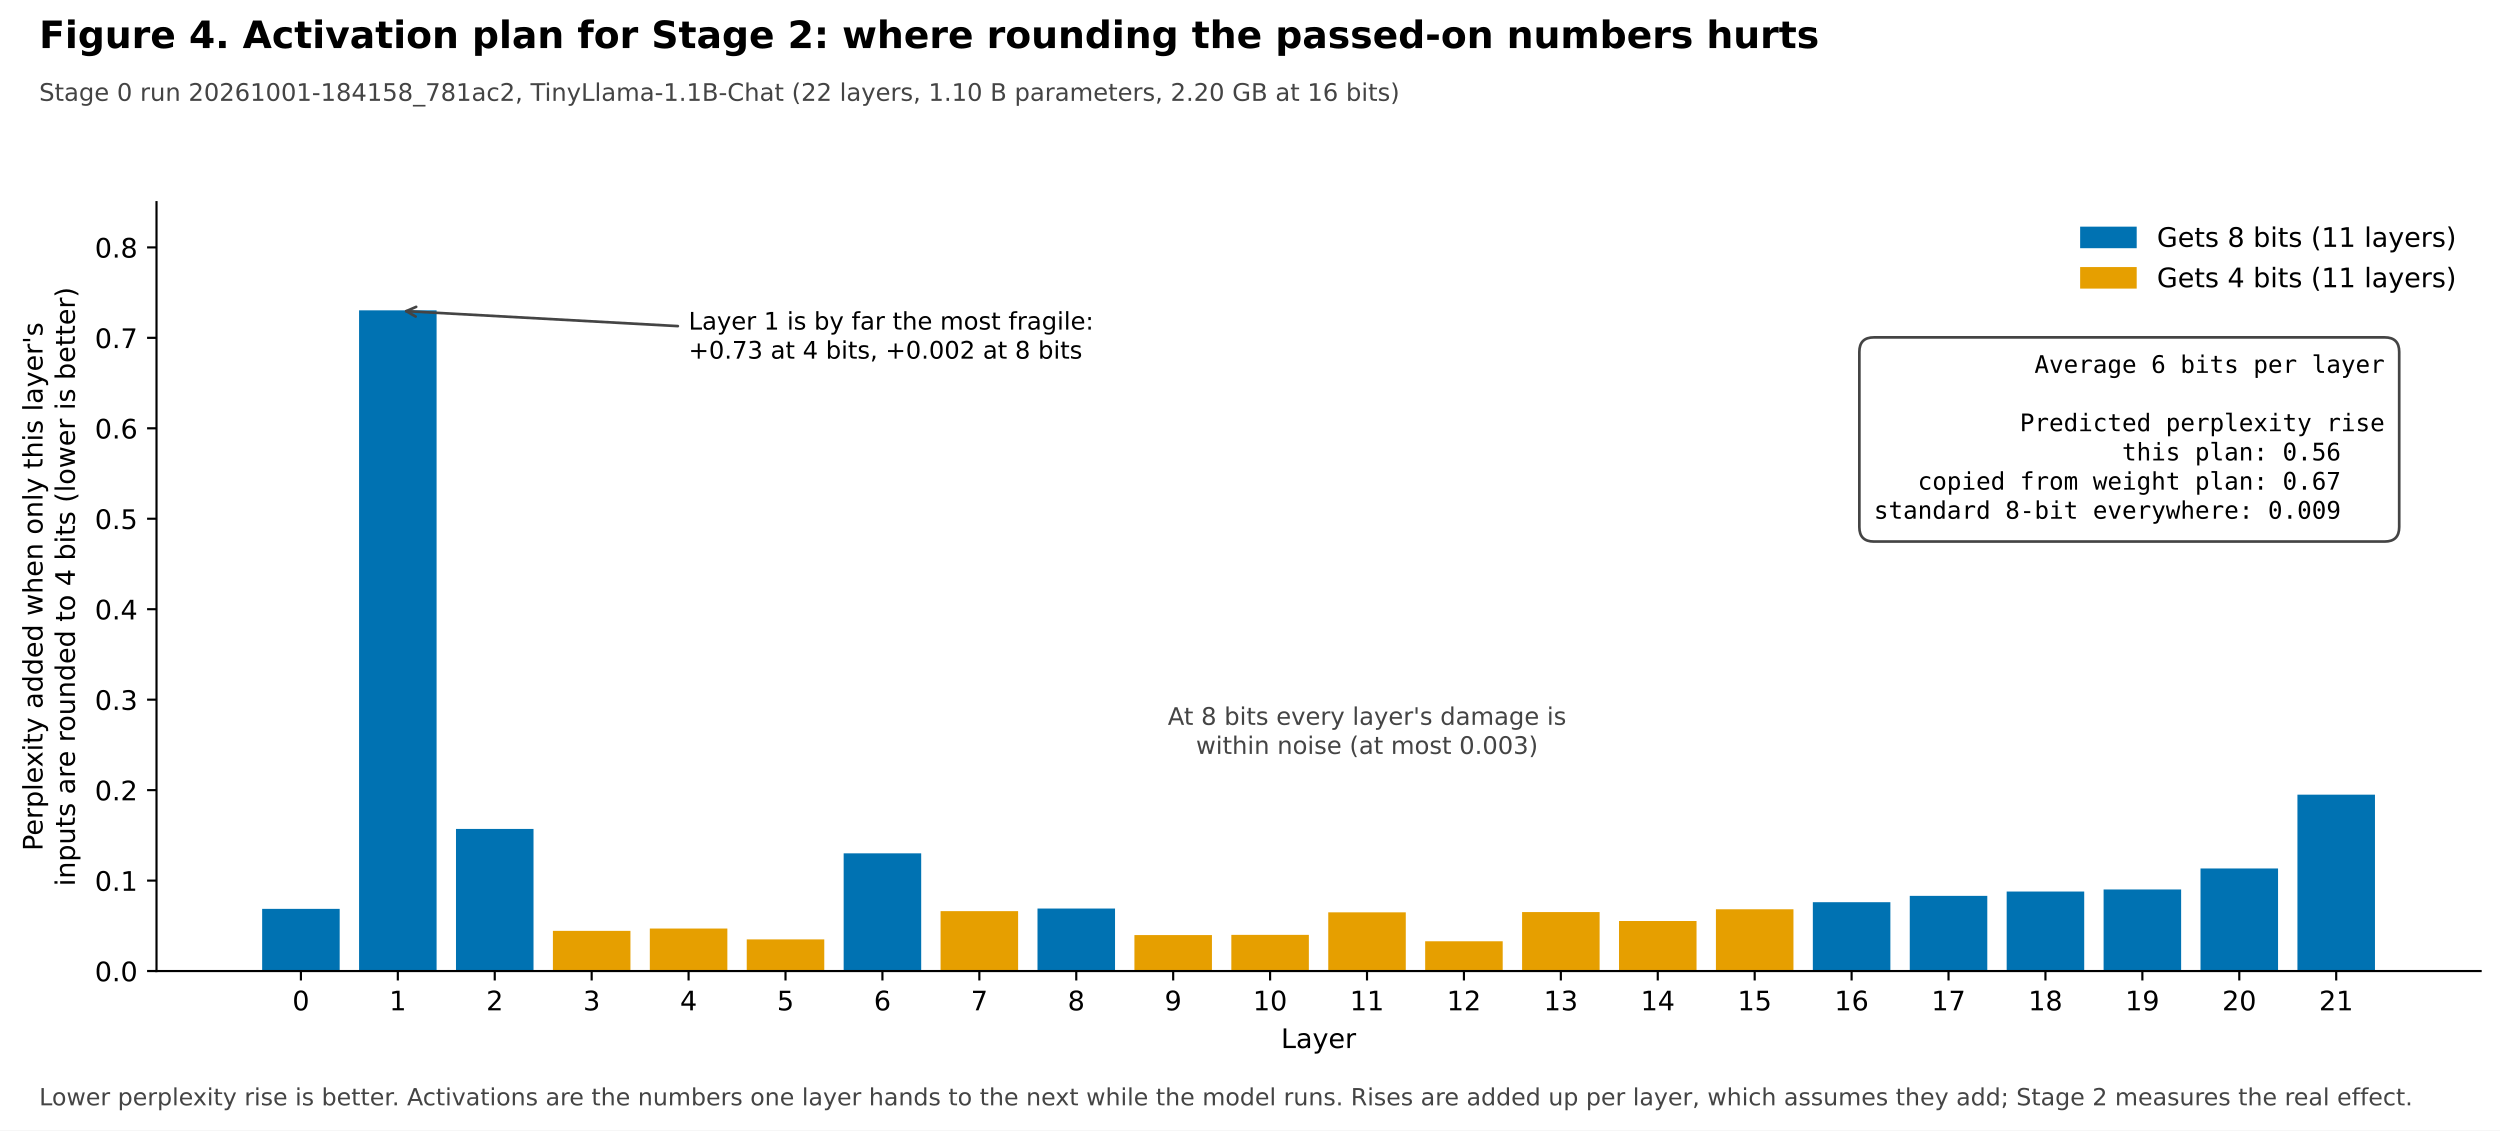
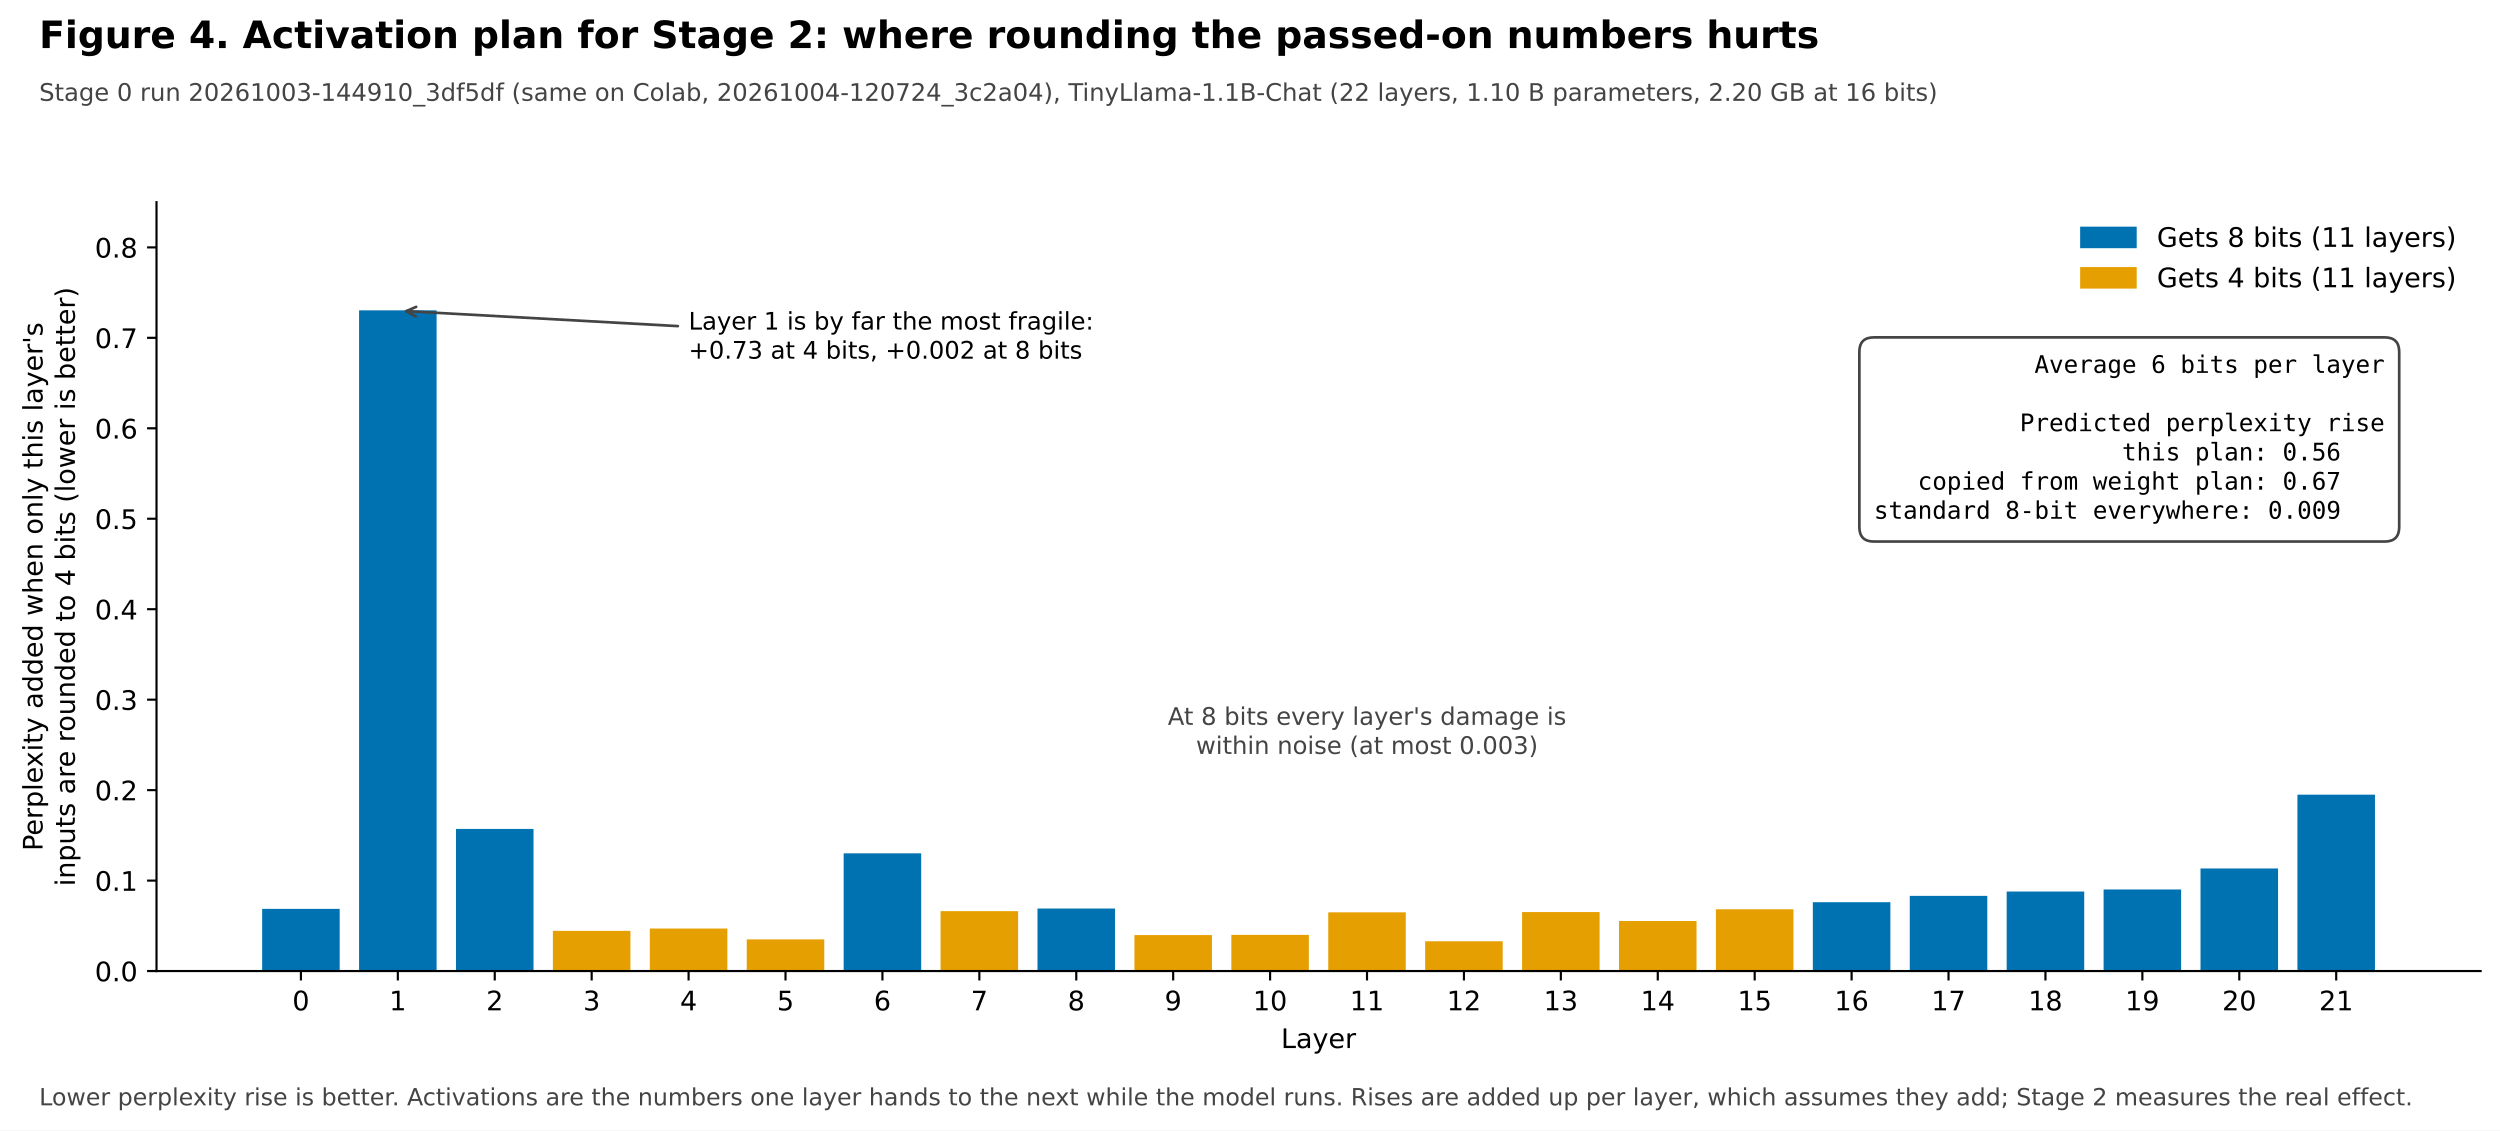
<svg xmlns="http://www.w3.org/2000/svg" xmlns:xlink="http://www.w3.org/1999/xlink" width="928.22pt" height="419.714pt" viewBox="0 0 928.22 419.714" version="1.1">
  <defs>
    <style type="text/css">*{stroke-linejoin: round; stroke-linecap: butt}</style>
  </defs>
  <g id="figure_1">
    <g id="patch_1">
      <path d="M 0 419.714  L 928.22 419.714  L 928.22 0  L 0 0  z " style="fill: #ffffff" />
    </g>
    <g id="axes_1">
      <g id="patch_2">
        <path d="M 58.109 360.536  L 921.02 360.536  L 921.02 75.056  L 58.109 75.056  z " style="fill: #ffffff" />
      </g>
      <g id="patch_3">
-         <path d="M 97.332 360.536  L 126.12 360.536  L 126.12 337.462  L 97.332 337.462  z " clip-path="url(#p503b29a764)" style="fill: #0072b2" />
+         <path d="M 97.332 360.536  L 126.12 360.536  L 126.12 337.462  L 97.332 337.462  z " clip-path="url(#pa040297903)" style="fill: #0072b2" />
      </g>
      <g id="patch_4">
-         <path d="M 133.316 360.536  L 162.104 360.536  L 162.104 115.225  L 133.316 115.225  z " clip-path="url(#p503b29a764)" style="fill: #0072b2" />
+         <path d="M 133.316 360.536  L 162.104 360.536  L 162.104 115.225  L 133.316 115.225  z " clip-path="url(#pa040297903)" style="fill: #0072b2" />
      </g>
      <g id="patch_5">
-         <path d="M 169.301 360.536  L 198.089 360.536  L 198.089 307.773  L 169.301 307.773  z " clip-path="url(#p503b29a764)" style="fill: #0072b2" />
+         <path d="M 169.301 360.536  L 198.089 360.536  L 198.089 307.773  L 169.301 307.773  z " clip-path="url(#pa040297903)" style="fill: #0072b2" />
      </g>
      <g id="patch_6">
-         <path d="M 205.286 360.536  L 234.073 360.536  L 234.073 345.624  L 205.286 345.624  z " clip-path="url(#p503b29a764)" style="fill: #e69f00" />
+         <path d="M 205.286 360.536  L 234.073 360.536  L 234.073 345.624  L 205.286 345.624  z " clip-path="url(#pa040297903)" style="fill: #e69f00" />
      </g>
      <g id="patch_7">
-         <path d="M 241.27 360.536  L 270.058 360.536  L 270.058 344.751  L 241.27 344.751  z " clip-path="url(#p503b29a764)" style="fill: #e69f00" />
+         <path d="M 241.27 360.536  L 270.058 360.536  L 270.058 344.751  L 241.27 344.751  z " clip-path="url(#pa040297903)" style="fill: #e69f00" />
      </g>
      <g id="patch_8">
-         <path d="M 277.255 360.536  L 306.043 360.536  L 306.043 348.781  L 277.255 348.781  z " clip-path="url(#p503b29a764)" style="fill: #e69f00" />
+         <path d="M 277.255 360.536  L 306.043 360.536  L 306.043 348.781  L 277.255 348.781  z " clip-path="url(#pa040297903)" style="fill: #e69f00" />
      </g>
      <g id="patch_9">
-         <path d="M 313.24 360.536  L 342.027 360.536  L 342.027 316.841  L 313.24 316.841  z " clip-path="url(#p503b29a764)" style="fill: #0072b2" />
+         <path d="M 313.24 360.536  L 342.027 360.536  L 342.027 316.841  L 313.24 316.841  z " clip-path="url(#pa040297903)" style="fill: #0072b2" />
      </g>
      <g id="patch_10">
-         <path d="M 349.224 360.536  L 378.012 360.536  L 378.012 338.302  L 349.224 338.302  z " clip-path="url(#p503b29a764)" style="fill: #e69f00" />
+         <path d="M 349.224 360.536  L 378.012 360.536  L 378.012 338.302  L 349.224 338.302  z " clip-path="url(#pa040297903)" style="fill: #e69f00" />
      </g>
      <g id="patch_11">
-         <path d="M 385.209 360.536  L 413.997 360.536  L 413.997 337.328  L 385.209 337.328  z " clip-path="url(#p503b29a764)" style="fill: #0072b2" />
+         <path d="M 385.209 360.536  L 413.997 360.536  L 413.997 337.328  L 385.209 337.328  z " clip-path="url(#pa040297903)" style="fill: #0072b2" />
      </g>
      <g id="patch_12">
-         <path d="M 421.194 360.536  L 449.981 360.536  L 449.981 347.169  L 421.194 347.169  z " clip-path="url(#p503b29a764)" style="fill: #e69f00" />
+         <path d="M 421.194 360.536  L 449.981 360.536  L 449.981 347.169  L 421.194 347.169  z " clip-path="url(#pa040297903)" style="fill: #e69f00" />
      </g>
      <g id="patch_13">
-         <path d="M 457.178 360.536  L 485.966 360.536  L 485.966 347.102  L 457.178 347.102  z " clip-path="url(#p503b29a764)" style="fill: #e69f00" />
+         <path d="M 457.178 360.536  L 485.966 360.536  L 485.966 347.102  L 457.178 347.102  z " clip-path="url(#pa040297903)" style="fill: #e69f00" />
      </g>
      <g id="patch_14">
-         <path d="M 493.163 360.536  L 521.95 360.536  L 521.95 338.739  L 493.163 338.739  z " clip-path="url(#p503b29a764)" style="fill: #e69f00" />
+         <path d="M 493.163 360.536  L 521.95 360.536  L 521.95 338.739  L 493.163 338.739  z " clip-path="url(#pa040297903)" style="fill: #e69f00" />
      </g>
      <g id="patch_15">
-         <path d="M 529.147 360.536  L 557.935 360.536  L 557.935 349.486  L 529.147 349.486  z " clip-path="url(#p503b29a764)" style="fill: #e69f00" />
+         <path d="M 529.147 360.536  L 557.935 360.536  L 557.935 349.486  L 529.147 349.486  z " clip-path="url(#pa040297903)" style="fill: #e69f00" />
      </g>
      <g id="patch_16">
-         <path d="M 565.132 360.536  L 593.92 360.536  L 593.92 338.638  L 565.132 338.638  z " clip-path="url(#p503b29a764)" style="fill: #e69f00" />
+         <path d="M 565.132 360.536  L 593.92 360.536  L 593.92 338.638  L 565.132 338.638  z " clip-path="url(#pa040297903)" style="fill: #e69f00" />
      </g>
      <g id="patch_17">
-         <path d="M 601.117 360.536  L 629.904 360.536  L 629.904 341.963  L 601.117 341.963  z " clip-path="url(#p503b29a764)" style="fill: #e69f00" />
+         <path d="M 601.117 360.536  L 629.904 360.536  L 629.904 341.963  L 601.117 341.963  z " clip-path="url(#pa040297903)" style="fill: #e69f00" />
      </g>
      <g id="patch_18">
-         <path d="M 637.101 360.536  L 665.889 360.536  L 665.889 337.597  L 637.101 337.597  z " clip-path="url(#p503b29a764)" style="fill: #e69f00" />
+         <path d="M 637.101 360.536  L 665.889 360.536  L 665.889 337.597  L 637.101 337.597  z " clip-path="url(#pa040297903)" style="fill: #e69f00" />
      </g>
      <g id="patch_19">
-         <path d="M 673.086 360.536  L 701.874 360.536  L 701.874 334.977  L 673.086 334.977  z " clip-path="url(#p503b29a764)" style="fill: #0072b2" />
+         <path d="M 673.086 360.536  L 701.874 360.536  L 701.874 334.977  L 673.086 334.977  z " clip-path="url(#pa040297903)" style="fill: #0072b2" />
      </g>
      <g id="patch_20">
-         <path d="M 709.071 360.536  L 737.858 360.536  L 737.858 332.626  L 709.071 332.626  z " clip-path="url(#p503b29a764)" style="fill: #0072b2" />
+         <path d="M 709.071 360.536  L 737.858 360.536  L 737.858 332.626  L 709.071 332.626  z " clip-path="url(#pa040297903)" style="fill: #0072b2" />
      </g>
      <g id="patch_21">
-         <path d="M 745.055 360.536  L 773.843 360.536  L 773.843 331.014  L 745.055 331.014  z " clip-path="url(#p503b29a764)" style="fill: #0072b2" />
+         <path d="M 745.055 360.536  L 773.843 360.536  L 773.843 331.014  L 745.055 331.014  z " clip-path="url(#pa040297903)" style="fill: #0072b2" />
      </g>
      <g id="patch_22">
-         <path d="M 781.04 360.536  L 809.827 360.536  L 809.827 330.242  L 781.04 330.242  z " clip-path="url(#p503b29a764)" style="fill: #0072b2" />
+         <path d="M 781.04 360.536  L 809.827 360.536  L 809.827 330.242  L 781.04 330.242  z " clip-path="url(#pa040297903)" style="fill: #0072b2" />
      </g>
      <g id="patch_23">
-         <path d="M 817.024 360.536  L 845.812 360.536  L 845.812 322.45  L 817.024 322.45  z " clip-path="url(#p503b29a764)" style="fill: #0072b2" />
+         <path d="M 817.024 360.536  L 845.812 360.536  L 845.812 322.45  L 817.024 322.45  z " clip-path="url(#pa040297903)" style="fill: #0072b2" />
      </g>
      <g id="patch_24">
-         <path d="M 853.009 360.536  L 881.797 360.536  L 881.797 295.044  L 853.009 295.044  z " clip-path="url(#p503b29a764)" style="fill: #0072b2" />
+         <path d="M 853.009 360.536  L 881.797 360.536  L 881.797 295.044  L 853.009 295.044  z " clip-path="url(#pa040297903)" style="fill: #0072b2" />
      </g>
      <g id="matplotlib.axis_1">
        <g id="xtick_1">
          <g id="line2d_1">
            <defs>
-               <path id="m0ea0858b66" d="M 0 0  L 0 3.5  " style="stroke: #000000; stroke-width: 0.8" />
+               <path id="me577db7f8b" d="M 0 0  L 0 3.5  " style="stroke: #000000; stroke-width: 0.8" />
            </defs>
            <g>
-               <use xlink:href="#m0ea0858b66" x="111.726" y="360.536" style="stroke: #000000; stroke-width: 0.8" />
+               <use xlink:href="#me577db7f8b" x="111.726" y="360.536" style="stroke: #000000; stroke-width: 0.8" />
            </g>
          </g>
          <g id="text_1">
            <text style="font-size: 10px; font-family: 'DejaVu Sans'; text-anchor: middle" x="111.726" y="375.134" transform="rotate(-0 111.7257 375.1337)">0</text>
          </g>
        </g>
        <g id="xtick_2">
          <g id="line2d_2">
            <g>
-               <use xlink:href="#m0ea0858b66" x="147.71" y="360.536" style="stroke: #000000; stroke-width: 0.8" />
+               <use xlink:href="#me577db7f8b" x="147.71" y="360.536" style="stroke: #000000; stroke-width: 0.8" />
            </g>
          </g>
          <g id="text_2">
            <text style="font-size: 10px; font-family: 'DejaVu Sans'; text-anchor: middle" x="147.71" y="375.134" transform="rotate(-0 147.7103 375.1337)">1</text>
          </g>
        </g>
        <g id="xtick_3">
          <g id="line2d_3">
            <g>
-               <use xlink:href="#m0ea0858b66" x="183.695" y="360.536" style="stroke: #000000; stroke-width: 0.8" />
+               <use xlink:href="#me577db7f8b" x="183.695" y="360.536" style="stroke: #000000; stroke-width: 0.8" />
            </g>
          </g>
          <g id="text_3">
            <text style="font-size: 10px; font-family: 'DejaVu Sans'; text-anchor: middle" x="183.695" y="375.134" transform="rotate(-0 183.6949 375.1337)">2</text>
          </g>
        </g>
        <g id="xtick_4">
          <g id="line2d_4">
            <g>
-               <use xlink:href="#m0ea0858b66" x="219.68" y="360.536" style="stroke: #000000; stroke-width: 0.8" />
+               <use xlink:href="#me577db7f8b" x="219.68" y="360.536" style="stroke: #000000; stroke-width: 0.8" />
            </g>
          </g>
          <g id="text_4">
            <text style="font-size: 10px; font-family: 'DejaVu Sans'; text-anchor: middle" x="219.68" y="375.134" transform="rotate(-0 219.6796 375.1337)">3</text>
          </g>
        </g>
        <g id="xtick_5">
          <g id="line2d_5">
            <g>
-               <use xlink:href="#m0ea0858b66" x="255.664" y="360.536" style="stroke: #000000; stroke-width: 0.8" />
+               <use xlink:href="#me577db7f8b" x="255.664" y="360.536" style="stroke: #000000; stroke-width: 0.8" />
            </g>
          </g>
          <g id="text_5">
            <text style="font-size: 10px; font-family: 'DejaVu Sans'; text-anchor: middle" x="255.664" y="375.134" transform="rotate(-0 255.6642 375.1337)">4</text>
          </g>
        </g>
        <g id="xtick_6">
          <g id="line2d_6">
            <g>
-               <use xlink:href="#m0ea0858b66" x="291.649" y="360.536" style="stroke: #000000; stroke-width: 0.8" />
+               <use xlink:href="#me577db7f8b" x="291.649" y="360.536" style="stroke: #000000; stroke-width: 0.8" />
            </g>
          </g>
          <g id="text_6">
            <text style="font-size: 10px; font-family: 'DejaVu Sans'; text-anchor: middle" x="291.649" y="375.134" transform="rotate(-0 291.6488 375.1337)">5</text>
          </g>
        </g>
        <g id="xtick_7">
          <g id="line2d_7">
            <g>
-               <use xlink:href="#m0ea0858b66" x="327.633" y="360.536" style="stroke: #000000; stroke-width: 0.8" />
+               <use xlink:href="#me577db7f8b" x="327.633" y="360.536" style="stroke: #000000; stroke-width: 0.8" />
            </g>
          </g>
          <g id="text_7">
            <text style="font-size: 10px; font-family: 'DejaVu Sans'; text-anchor: middle" x="327.633" y="375.134" transform="rotate(-0 327.6335 375.1337)">6</text>
          </g>
        </g>
        <g id="xtick_8">
          <g id="line2d_8">
            <g>
-               <use xlink:href="#m0ea0858b66" x="363.618" y="360.536" style="stroke: #000000; stroke-width: 0.8" />
+               <use xlink:href="#me577db7f8b" x="363.618" y="360.536" style="stroke: #000000; stroke-width: 0.8" />
            </g>
          </g>
          <g id="text_8">
            <text style="font-size: 10px; font-family: 'DejaVu Sans'; text-anchor: middle" x="363.618" y="375.134" transform="rotate(-0 363.6181 375.1337)">7</text>
          </g>
        </g>
        <g id="xtick_9">
          <g id="line2d_9">
            <g>
-               <use xlink:href="#m0ea0858b66" x="399.603" y="360.536" style="stroke: #000000; stroke-width: 0.8" />
+               <use xlink:href="#me577db7f8b" x="399.603" y="360.536" style="stroke: #000000; stroke-width: 0.8" />
            </g>
          </g>
          <g id="text_9">
            <text style="font-size: 10px; font-family: 'DejaVu Sans'; text-anchor: middle" x="399.603" y="375.134" transform="rotate(-0 399.6027 375.1337)">8</text>
          </g>
        </g>
        <g id="xtick_10">
          <g id="line2d_10">
            <g>
-               <use xlink:href="#m0ea0858b66" x="435.587" y="360.536" style="stroke: #000000; stroke-width: 0.8" />
+               <use xlink:href="#me577db7f8b" x="435.587" y="360.536" style="stroke: #000000; stroke-width: 0.8" />
            </g>
          </g>
          <g id="text_10">
            <text style="font-size: 10px; font-family: 'DejaVu Sans'; text-anchor: middle" x="435.587" y="375.134" transform="rotate(-0 435.5874 375.1337)">9</text>
          </g>
        </g>
        <g id="xtick_11">
          <g id="line2d_11">
            <g>
-               <use xlink:href="#m0ea0858b66" x="471.572" y="360.536" style="stroke: #000000; stroke-width: 0.8" />
+               <use xlink:href="#me577db7f8b" x="471.572" y="360.536" style="stroke: #000000; stroke-width: 0.8" />
            </g>
          </g>
          <g id="text_11">
            <text style="font-size: 10px; font-family: 'DejaVu Sans'; text-anchor: middle" x="471.572" y="375.134" transform="rotate(-0 471.572 375.1337)">10</text>
          </g>
        </g>
        <g id="xtick_12">
          <g id="line2d_12">
            <g>
-               <use xlink:href="#m0ea0858b66" x="507.557" y="360.536" style="stroke: #000000; stroke-width: 0.8" />
+               <use xlink:href="#me577db7f8b" x="507.557" y="360.536" style="stroke: #000000; stroke-width: 0.8" />
            </g>
          </g>
          <g id="text_12">
            <text style="font-size: 10px; font-family: 'DejaVu Sans'; text-anchor: middle" x="507.557" y="375.134" transform="rotate(-0 507.5566 375.1337)">11</text>
          </g>
        </g>
        <g id="xtick_13">
          <g id="line2d_13">
            <g>
-               <use xlink:href="#m0ea0858b66" x="543.541" y="360.536" style="stroke: #000000; stroke-width: 0.8" />
+               <use xlink:href="#me577db7f8b" x="543.541" y="360.536" style="stroke: #000000; stroke-width: 0.8" />
            </g>
          </g>
          <g id="text_13">
            <text style="font-size: 10px; font-family: 'DejaVu Sans'; text-anchor: middle" x="543.541" y="375.134" transform="rotate(-0 543.5412 375.1337)">12</text>
          </g>
        </g>
        <g id="xtick_14">
          <g id="line2d_14">
            <g>
-               <use xlink:href="#m0ea0858b66" x="579.526" y="360.536" style="stroke: #000000; stroke-width: 0.8" />
+               <use xlink:href="#me577db7f8b" x="579.526" y="360.536" style="stroke: #000000; stroke-width: 0.8" />
            </g>
          </g>
          <g id="text_14">
            <text style="font-size: 10px; font-family: 'DejaVu Sans'; text-anchor: middle" x="579.526" y="375.134" transform="rotate(-0 579.5259 375.1337)">13</text>
          </g>
        </g>
        <g id="xtick_15">
          <g id="line2d_15">
            <g>
-               <use xlink:href="#m0ea0858b66" x="615.51" y="360.536" style="stroke: #000000; stroke-width: 0.8" />
+               <use xlink:href="#me577db7f8b" x="615.51" y="360.536" style="stroke: #000000; stroke-width: 0.8" />
            </g>
          </g>
          <g id="text_15">
            <text style="font-size: 10px; font-family: 'DejaVu Sans'; text-anchor: middle" x="615.51" y="375.134" transform="rotate(-0 615.5105 375.1337)">14</text>
          </g>
        </g>
        <g id="xtick_16">
          <g id="line2d_16">
            <g>
-               <use xlink:href="#m0ea0858b66" x="651.495" y="360.536" style="stroke: #000000; stroke-width: 0.8" />
+               <use xlink:href="#me577db7f8b" x="651.495" y="360.536" style="stroke: #000000; stroke-width: 0.8" />
            </g>
          </g>
          <g id="text_16">
            <text style="font-size: 10px; font-family: 'DejaVu Sans'; text-anchor: middle" x="651.495" y="375.134" transform="rotate(-0 651.4951 375.1337)">15</text>
          </g>
        </g>
        <g id="xtick_17">
          <g id="line2d_17">
            <g>
-               <use xlink:href="#m0ea0858b66" x="687.48" y="360.536" style="stroke: #000000; stroke-width: 0.8" />
+               <use xlink:href="#me577db7f8b" x="687.48" y="360.536" style="stroke: #000000; stroke-width: 0.8" />
            </g>
          </g>
          <g id="text_17">
            <text style="font-size: 10px; font-family: 'DejaVu Sans'; text-anchor: middle" x="687.48" y="375.134" transform="rotate(-0 687.4798 375.1337)">16</text>
          </g>
        </g>
        <g id="xtick_18">
          <g id="line2d_18">
            <g>
-               <use xlink:href="#m0ea0858b66" x="723.464" y="360.536" style="stroke: #000000; stroke-width: 0.8" />
+               <use xlink:href="#me577db7f8b" x="723.464" y="360.536" style="stroke: #000000; stroke-width: 0.8" />
            </g>
          </g>
          <g id="text_18">
            <text style="font-size: 10px; font-family: 'DejaVu Sans'; text-anchor: middle" x="723.464" y="375.134" transform="rotate(-0 723.4644 375.1337)">17</text>
          </g>
        </g>
        <g id="xtick_19">
          <g id="line2d_19">
            <g>
-               <use xlink:href="#m0ea0858b66" x="759.449" y="360.536" style="stroke: #000000; stroke-width: 0.8" />
+               <use xlink:href="#me577db7f8b" x="759.449" y="360.536" style="stroke: #000000; stroke-width: 0.8" />
            </g>
          </g>
          <g id="text_19">
            <text style="font-size: 10px; font-family: 'DejaVu Sans'; text-anchor: middle" x="759.449" y="375.134" transform="rotate(-0 759.449 375.1337)">18</text>
          </g>
        </g>
        <g id="xtick_20">
          <g id="line2d_20">
            <g>
-               <use xlink:href="#m0ea0858b66" x="795.434" y="360.536" style="stroke: #000000; stroke-width: 0.8" />
+               <use xlink:href="#me577db7f8b" x="795.434" y="360.536" style="stroke: #000000; stroke-width: 0.8" />
            </g>
          </g>
          <g id="text_20">
            <text style="font-size: 10px; font-family: 'DejaVu Sans'; text-anchor: middle" x="795.434" y="375.134" transform="rotate(-0 795.4336 375.1337)">19</text>
          </g>
        </g>
        <g id="xtick_21">
          <g id="line2d_21">
            <g>
-               <use xlink:href="#m0ea0858b66" x="831.418" y="360.536" style="stroke: #000000; stroke-width: 0.8" />
+               <use xlink:href="#me577db7f8b" x="831.418" y="360.536" style="stroke: #000000; stroke-width: 0.8" />
            </g>
          </g>
          <g id="text_21">
            <text style="font-size: 10px; font-family: 'DejaVu Sans'; text-anchor: middle" x="831.418" y="375.134" transform="rotate(-0 831.4183 375.1337)">20</text>
          </g>
        </g>
        <g id="xtick_22">
          <g id="line2d_22">
            <g>
-               <use xlink:href="#m0ea0858b66" x="867.403" y="360.536" style="stroke: #000000; stroke-width: 0.8" />
+               <use xlink:href="#me577db7f8b" x="867.403" y="360.536" style="stroke: #000000; stroke-width: 0.8" />
            </g>
          </g>
          <g id="text_22">
            <text style="font-size: 10px; font-family: 'DejaVu Sans'; text-anchor: middle" x="867.403" y="375.134" transform="rotate(-0 867.4029 375.1337)">21</text>
          </g>
        </g>
        <g id="text_23">
          <text style="font-size: 10px; font-family: 'DejaVu Sans'; text-anchor: middle" x="489.564" y="389.134" transform="rotate(-0 489.5643 389.1337)">Layer</text>
        </g>
      </g>
      <g id="matplotlib.axis_2">
        <g id="ytick_1">
          <g id="line2d_23">
            <defs>
-               <path id="m5bddfca630" d="M 0 0  L -3.5 0  " style="stroke: #000000; stroke-width: 0.8" />
+               <path id="m15874a5661" d="M 0 0  L -3.5 0  " style="stroke: #000000; stroke-width: 0.8" />
            </defs>
            <g>
-               <use xlink:href="#m5bddfca630" x="58.109" y="360.536" style="stroke: #000000; stroke-width: 0.8" />
+               <use xlink:href="#m15874a5661" x="58.109" y="360.536" style="stroke: #000000; stroke-width: 0.8" />
            </g>
          </g>
          <g id="text_24">
            <text style="font-size: 10px; font-family: 'DejaVu Sans'; text-anchor: end" x="51.109" y="364.335" transform="rotate(-0 51.10859 364.3348)">0.0</text>
          </g>
        </g>
        <g id="ytick_2">
          <g id="line2d_24">
            <g>
-               <use xlink:href="#m5bddfca630" x="58.109" y="326.95" style="stroke: #000000; stroke-width: 0.8" />
+               <use xlink:href="#m15874a5661" x="58.109" y="326.95" style="stroke: #000000; stroke-width: 0.8" />
            </g>
          </g>
          <g id="text_25">
            <text style="font-size: 10px; font-family: 'DejaVu Sans'; text-anchor: end" x="51.109" y="330.749" transform="rotate(-0 51.10859 330.7489)">0.1</text>
          </g>
        </g>
        <g id="ytick_3">
          <g id="line2d_25">
            <g>
-               <use xlink:href="#m5bddfca630" x="58.109" y="293.364" style="stroke: #000000; stroke-width: 0.8" />
+               <use xlink:href="#m15874a5661" x="58.109" y="293.364" style="stroke: #000000; stroke-width: 0.8" />
            </g>
          </g>
          <g id="text_26">
            <text style="font-size: 10px; font-family: 'DejaVu Sans'; text-anchor: end" x="51.109" y="297.163" transform="rotate(-0 51.10859 297.1631)">0.2</text>
          </g>
        </g>
        <g id="ytick_4">
          <g id="line2d_26">
            <g>
-               <use xlink:href="#m5bddfca630" x="58.109" y="259.778" style="stroke: #000000; stroke-width: 0.8" />
+               <use xlink:href="#m15874a5661" x="58.109" y="259.778" style="stroke: #000000; stroke-width: 0.8" />
            </g>
          </g>
          <g id="text_27">
            <text style="font-size: 10px; font-family: 'DejaVu Sans'; text-anchor: end" x="51.109" y="263.577" transform="rotate(-0 51.10859 263.5772)">0.3</text>
          </g>
        </g>
        <g id="ytick_5">
          <g id="line2d_27">
            <g>
-               <use xlink:href="#m5bddfca630" x="58.109" y="226.192" style="stroke: #000000; stroke-width: 0.8" />
+               <use xlink:href="#m15874a5661" x="58.109" y="226.192" style="stroke: #000000; stroke-width: 0.8" />
            </g>
          </g>
          <g id="text_28">
            <text style="font-size: 10px; font-family: 'DejaVu Sans'; text-anchor: end" x="51.109" y="229.991" transform="rotate(-0 51.10859 229.9913)">0.4</text>
          </g>
        </g>
        <g id="ytick_6">
          <g id="line2d_28">
            <g>
-               <use xlink:href="#m5bddfca630" x="58.109" y="192.607" style="stroke: #000000; stroke-width: 0.8" />
+               <use xlink:href="#m15874a5661" x="58.109" y="192.607" style="stroke: #000000; stroke-width: 0.8" />
            </g>
          </g>
          <g id="text_29">
            <text style="font-size: 10px; font-family: 'DejaVu Sans'; text-anchor: end" x="51.109" y="196.405" transform="rotate(-0 51.10859 196.4054)">0.5</text>
          </g>
        </g>
        <g id="ytick_7">
          <g id="line2d_29">
            <g>
-               <use xlink:href="#m5bddfca630" x="58.109" y="159.021" style="stroke: #000000; stroke-width: 0.8" />
+               <use xlink:href="#m15874a5661" x="58.109" y="159.021" style="stroke: #000000; stroke-width: 0.8" />
            </g>
          </g>
          <g id="text_30">
            <text style="font-size: 10px; font-family: 'DejaVu Sans'; text-anchor: end" x="51.109" y="162.82" transform="rotate(-0 51.10859 162.8195)">0.6</text>
          </g>
        </g>
        <g id="ytick_8">
          <g id="line2d_30">
            <g>
-               <use xlink:href="#m5bddfca630" x="58.109" y="125.435" style="stroke: #000000; stroke-width: 0.8" />
+               <use xlink:href="#m15874a5661" x="58.109" y="125.435" style="stroke: #000000; stroke-width: 0.8" />
            </g>
          </g>
          <g id="text_31">
            <text style="font-size: 10px; font-family: 'DejaVu Sans'; text-anchor: end" x="51.109" y="129.234" transform="rotate(-0 51.10859 129.2337)">0.7</text>
          </g>
        </g>
        <g id="ytick_9">
          <g id="line2d_31">
            <g>
-               <use xlink:href="#m5bddfca630" x="58.109" y="91.849" style="stroke: #000000; stroke-width: 0.8" />
+               <use xlink:href="#m15874a5661" x="58.109" y="91.849" style="stroke: #000000; stroke-width: 0.8" />
            </g>
          </g>
          <g id="text_32">
            <text style="font-size: 10px; font-family: 'DejaVu Sans'; text-anchor: end" x="51.109" y="95.648" transform="rotate(-0 51.10859 95.64777)">0.8</text>
          </g>
        </g>
        <g id="text_33">
          <text style="font-size: 10px; font-family: 'DejaVu Sans'" transform="translate(15.79941 315.9194) rotate(-90)">Perplexity added when only this layer's</text>
          <text style="font-size: 10px; font-family: 'DejaVu Sans'" transform="translate(27.80215 329.0241) rotate(-90)">inputs are rounded to 4 bits (lower is better)</text>
        </g>
      </g>
      <g id="patch_25">
        <path d="M 58.109 360.536  L 58.109 75.056  " style="fill: none; stroke: #000000; stroke-width: 0.8; stroke-linejoin: miter; stroke-linecap: square" />
      </g>
      <g id="patch_26">
        <path d="M 58.109 360.536  L 921.02 360.536  " style="fill: none; stroke: #000000; stroke-width: 0.8; stroke-linejoin: miter; stroke-linecap: square" />
      </g>
      <g id="patch_27">
        <path d="M 251.672 121.079  Q 200.689 118.274 150.822 115.53  " style="fill: none; stroke: #444444; stroke-linecap: round" />
        <path d="M 154.318 117.525  L 150.822 115.53  L 154.516 113.931  " style="fill: none; stroke: #444444; stroke-linecap: round" />
      </g>
      <g id="text_34">
        <text style="font-size: 9px; font-family: 'DejaVu Sans'" transform="translate(255.6642 122.3718)">Layer 1 is by far the most fragile:</text>
        <text style="font-size: 9px; font-family: 'DejaVu Sans'" transform="translate(255.6642 133.1743)">+0.73 at 4 bits, +0.002 at 8 bits</text>
      </g>
      <g id="text_35">
        <text style="font-size: 9px; font-family: 'DejaVu Sans'; fill: #444444" transform="translate(433.5724 269.1274)">At 8 bits every layer's damage is</text>
        <text style="font-size: 9px; font-family: 'DejaVu Sans'; fill: #444444" transform="translate(444.0581 279.9299)">within noise (at most 0.003)</text>
      </g>
      <g id="text_36">
        <g id="patch_28">
          <path d="M 695.755 201.07  L 885.395 201.07  Q 890.795 201.07 890.795 195.67  L 890.795 130.664  Q 890.795 125.264 885.395 125.264  L 695.755 125.264  Q 690.355 125.264 690.355 130.664  L 690.355 195.67  Q 690.355 201.07 695.755 201.07  z " style="fill: #ffffff; stroke: #444444; stroke-linejoin: miter" />
        </g>
        <text style="font-size: 9px; font-family: 'DejaVu Sans Mono', 'Bitstream Vera Sans Mono', 'Computer Modern Typewriter', 'Andale Mono', 'Nimbus Mono L', 'Courier New', 'Courier', 'Fixed', 'Terminal', monospace" transform="translate(755.3565 138.4515)">Average 6 bits per layer</text>
        <text style="font-size: 9px; font-family: 'DejaVu Sans Mono', 'Bitstream Vera Sans Mono', 'Computer Modern Typewriter', 'Andale Mono', 'Nimbus Mono L', 'Courier New', 'Courier', 'Fixed', 'Terminal', monospace" transform="translate(885.3952 149.2533)" />
        <text style="font-size: 9px; font-family: 'DejaVu Sans Mono', 'Bitstream Vera Sans Mono', 'Computer Modern Typewriter', 'Andale Mono', 'Nimbus Mono L', 'Courier New', 'Courier', 'Fixed', 'Terminal', monospace" transform="translate(749.9382 160.1036)">Predicted perplexity rise</text>
        <text style="font-size: 9px; font-family: 'DejaVu Sans Mono', 'Bitstream Vera Sans Mono', 'Computer Modern Typewriter', 'Andale Mono', 'Nimbus Mono L', 'Courier New', 'Courier', 'Fixed', 'Terminal', monospace" transform="translate(787.8662 170.9539)">  this plan:  0.56</text>
        <text style="font-size: 9px; font-family: 'DejaVu Sans Mono', 'Bitstream Vera Sans Mono', 'Computer Modern Typewriter', 'Andale Mono', 'Nimbus Mono L', 'Courier New', 'Courier', 'Fixed', 'Terminal', monospace" transform="translate(712.0102 181.8041)">  copied from weight plan:  0.67</text>
        <text style="font-size: 9px; font-family: 'DejaVu Sans Mono', 'Bitstream Vera Sans Mono', 'Computer Modern Typewriter', 'Andale Mono', 'Nimbus Mono L', 'Courier New', 'Courier', 'Fixed', 'Terminal', monospace" transform="translate(695.7554 192.6066)">  standard 8-bit everywhere:  0.009</text>
      </g>
      <g id="legend_1">
        <g id="patch_29">
          <path d="M 772.831 91.654  L 792.831 91.654  L 792.831 84.654  L 772.831 84.654  z " style="fill: #0072b2; stroke: #0072b2; stroke-linejoin: miter" />
        </g>
        <g id="text_37">
          <text style="font-size: 10px; font-family: 'DejaVu Sans'; text-anchor: start" x="800.831" y="91.654" transform="rotate(-0 800.8309 91.65444)">Gets 8 bits (11 layers)</text>
        </g>
        <g id="patch_30">
          <path d="M 772.831 106.655  L 792.831 106.655  L 792.831 99.655  L 772.831 99.655  z " style="fill: #e69f00; stroke: #e69f00; stroke-linejoin: miter" />
        </g>
        <g id="text_38">
          <text style="font-size: 10px; font-family: 'DejaVu Sans'; text-anchor: start" x="800.831" y="106.655" transform="rotate(-0 800.8309 106.6552)">Gets 4 bits (11 layers)</text>
        </g>
      </g>
    </g>
    <g id="text_39">
      <text style="font-weight: 700; font-size: 14px; font-family: 'DejaVu Sans'; text-anchor: start" x="14.54" y="17.838" transform="rotate(-0 14.54 17.83781)">Figure 4. Activation plan for Stage 2: where rounding the passed-on numbers hurts</text>
    </g>
    <g id="text_40">
-       <text style="font-size: 9px; font-family: 'DejaVu Sans'; text-anchor: start; fill: #444444" x="14.54" y="37.44" transform="rotate(-0 14.54 37.44)">Stage 0 run 20261001-184158_781ac2, TinyLlama-1.1B-Chat (22 layers, 1.10 B parameters, 2.20 GB at 16 bits)</text>
+       <text style="font-size: 9px; font-family: 'DejaVu Sans'; text-anchor: start; fill: #444444" x="14.54" y="37.44" transform="rotate(-0 14.54 37.44)">Stage 0 run 20261003-144910_3df5df (same on Colab, 20261004-120724_3c2a04), TinyLlama-1.1B-Chat (22 layers, 1.10 B parameters, 2.20 GB at 16 bits)</text>
    </g>
    <g id="text_41">
      <text style="font-size: 8.8px; font-family: 'DejaVu Sans'; text-anchor: start; fill: #444444" x="14.54" y="410.4" transform="rotate(-0 14.54 410.4)">Lower perplexity rise is better. Activations are the numbers one layer hands to the next while the model runs. Rises are added up per layer, which assumes they add; Stage 2 measures the real effect.</text>
    </g>
  </g>
  <defs>
-     <clipPath id="p503b29a764">
+     <clipPath id="pa040297903">
      <rect x="58.109" y="75.056" width="862.911" height="285.48" />
    </clipPath>
  </defs>
</svg>
